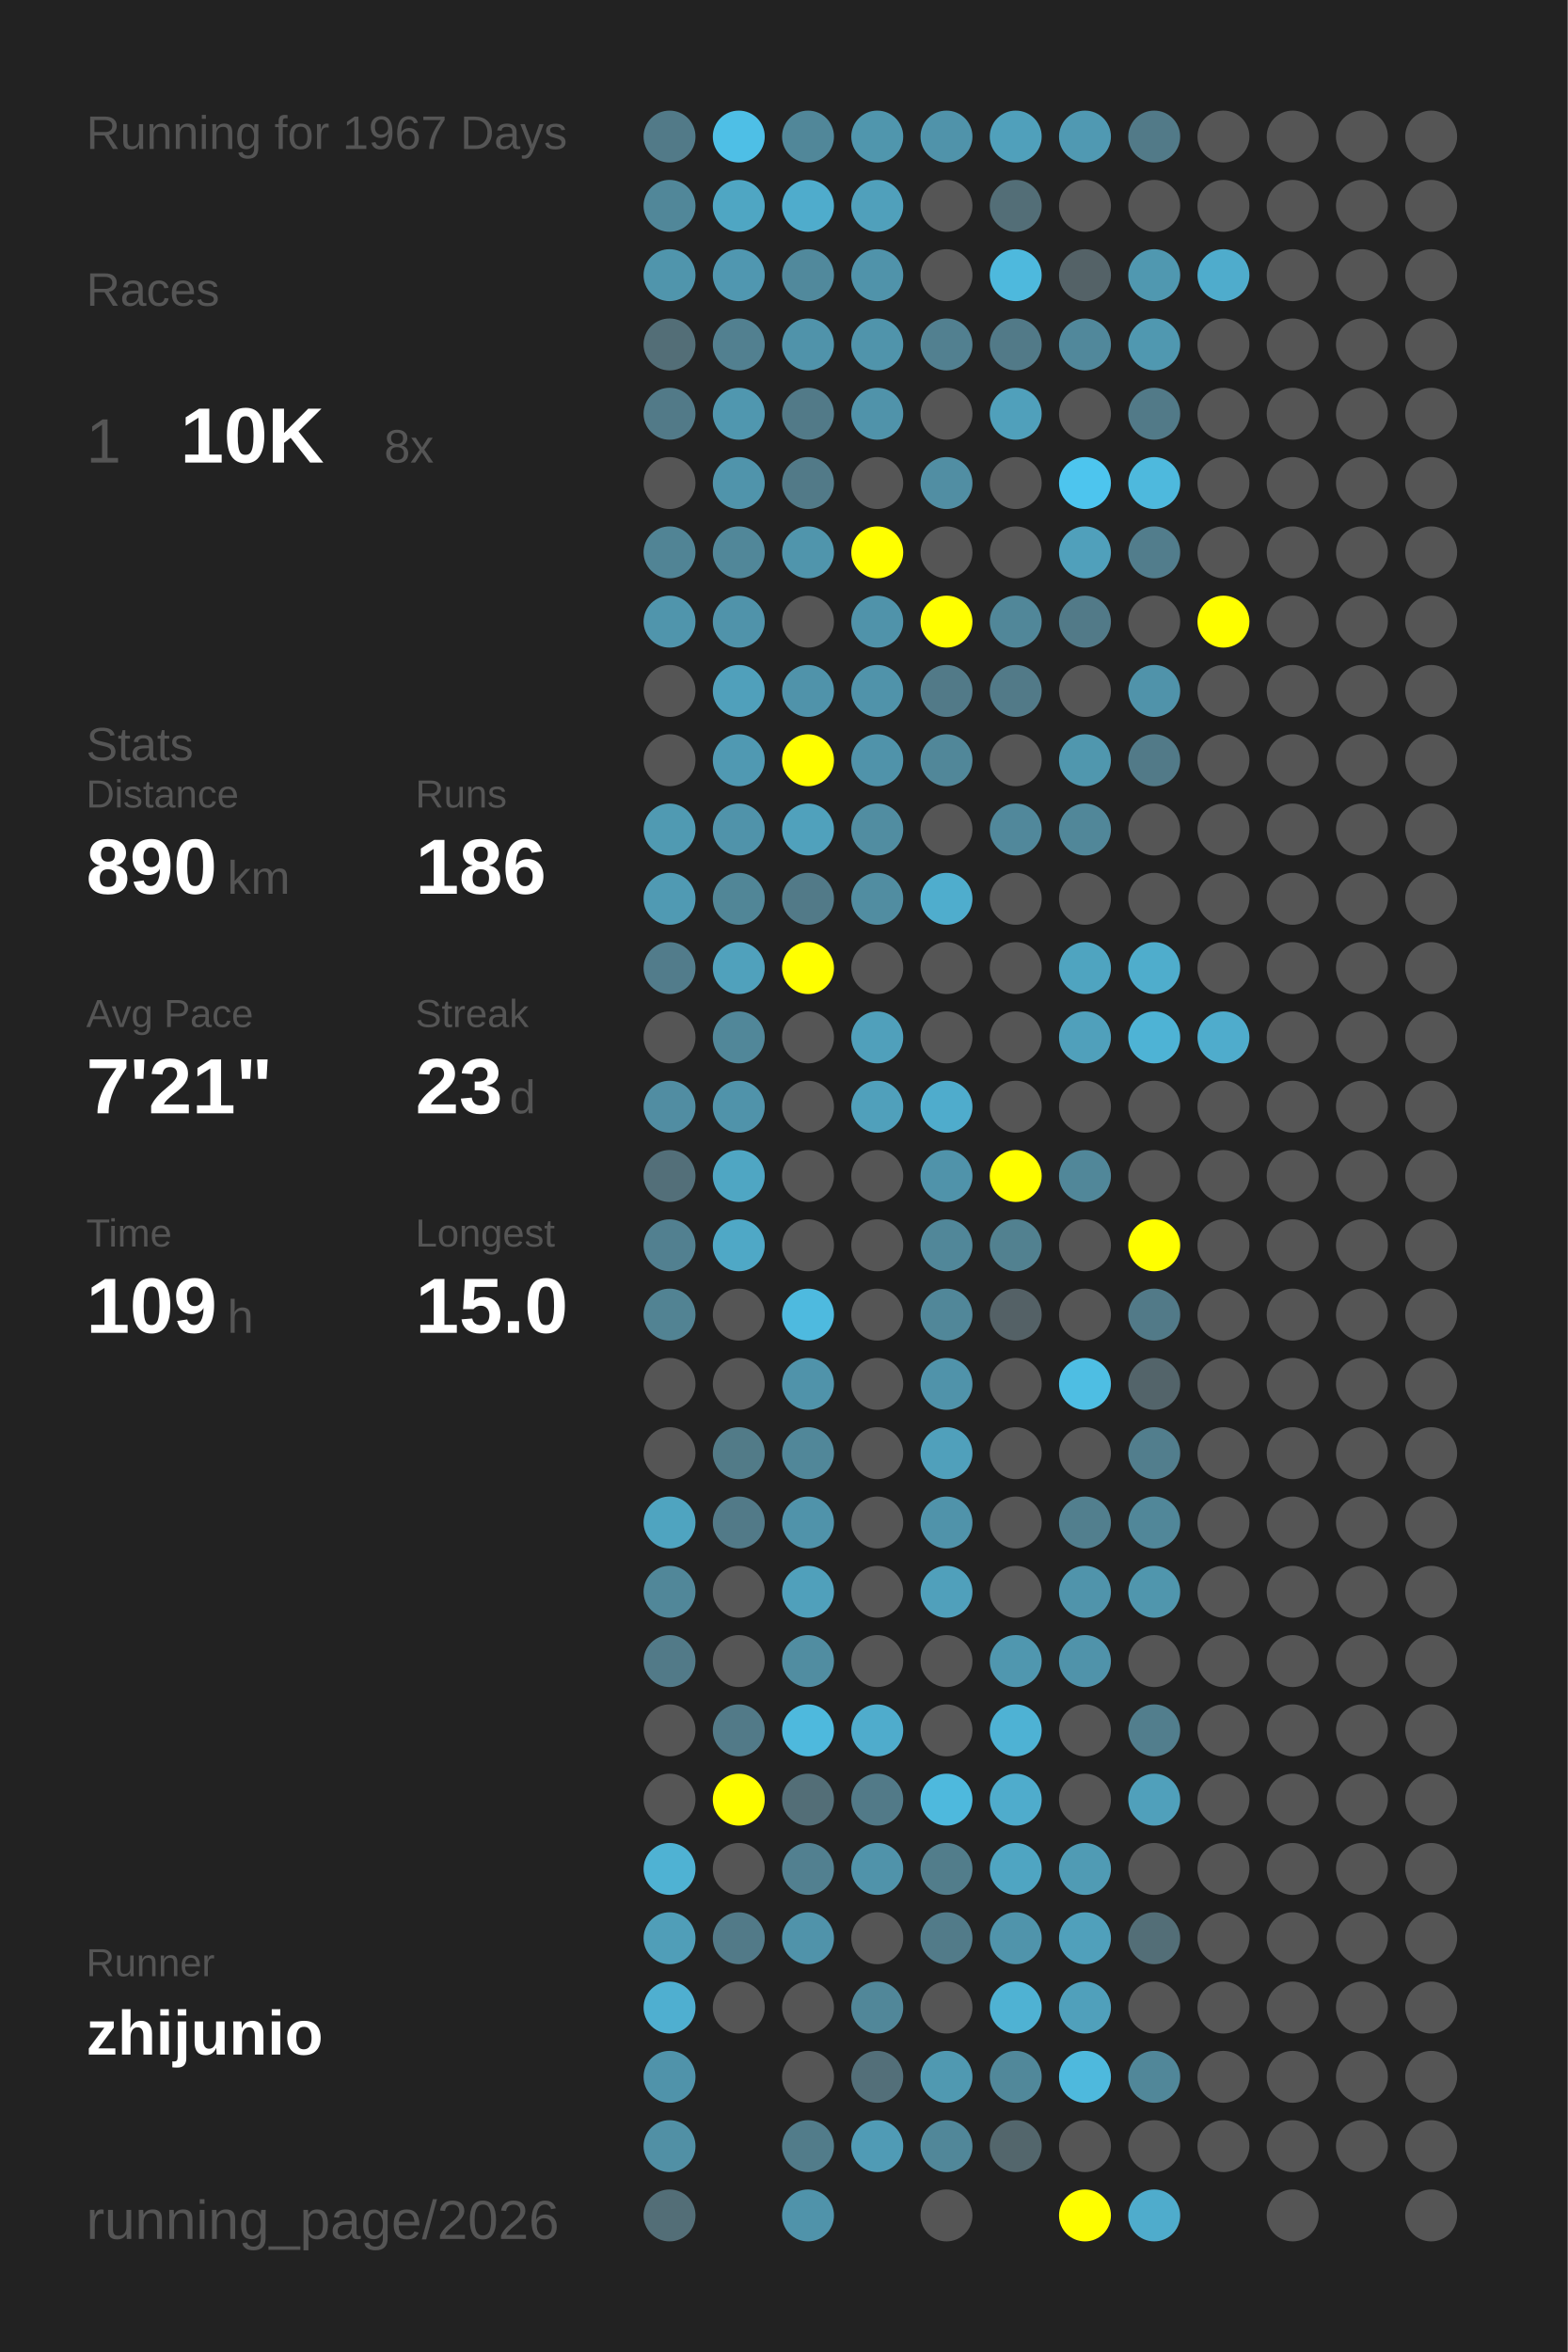
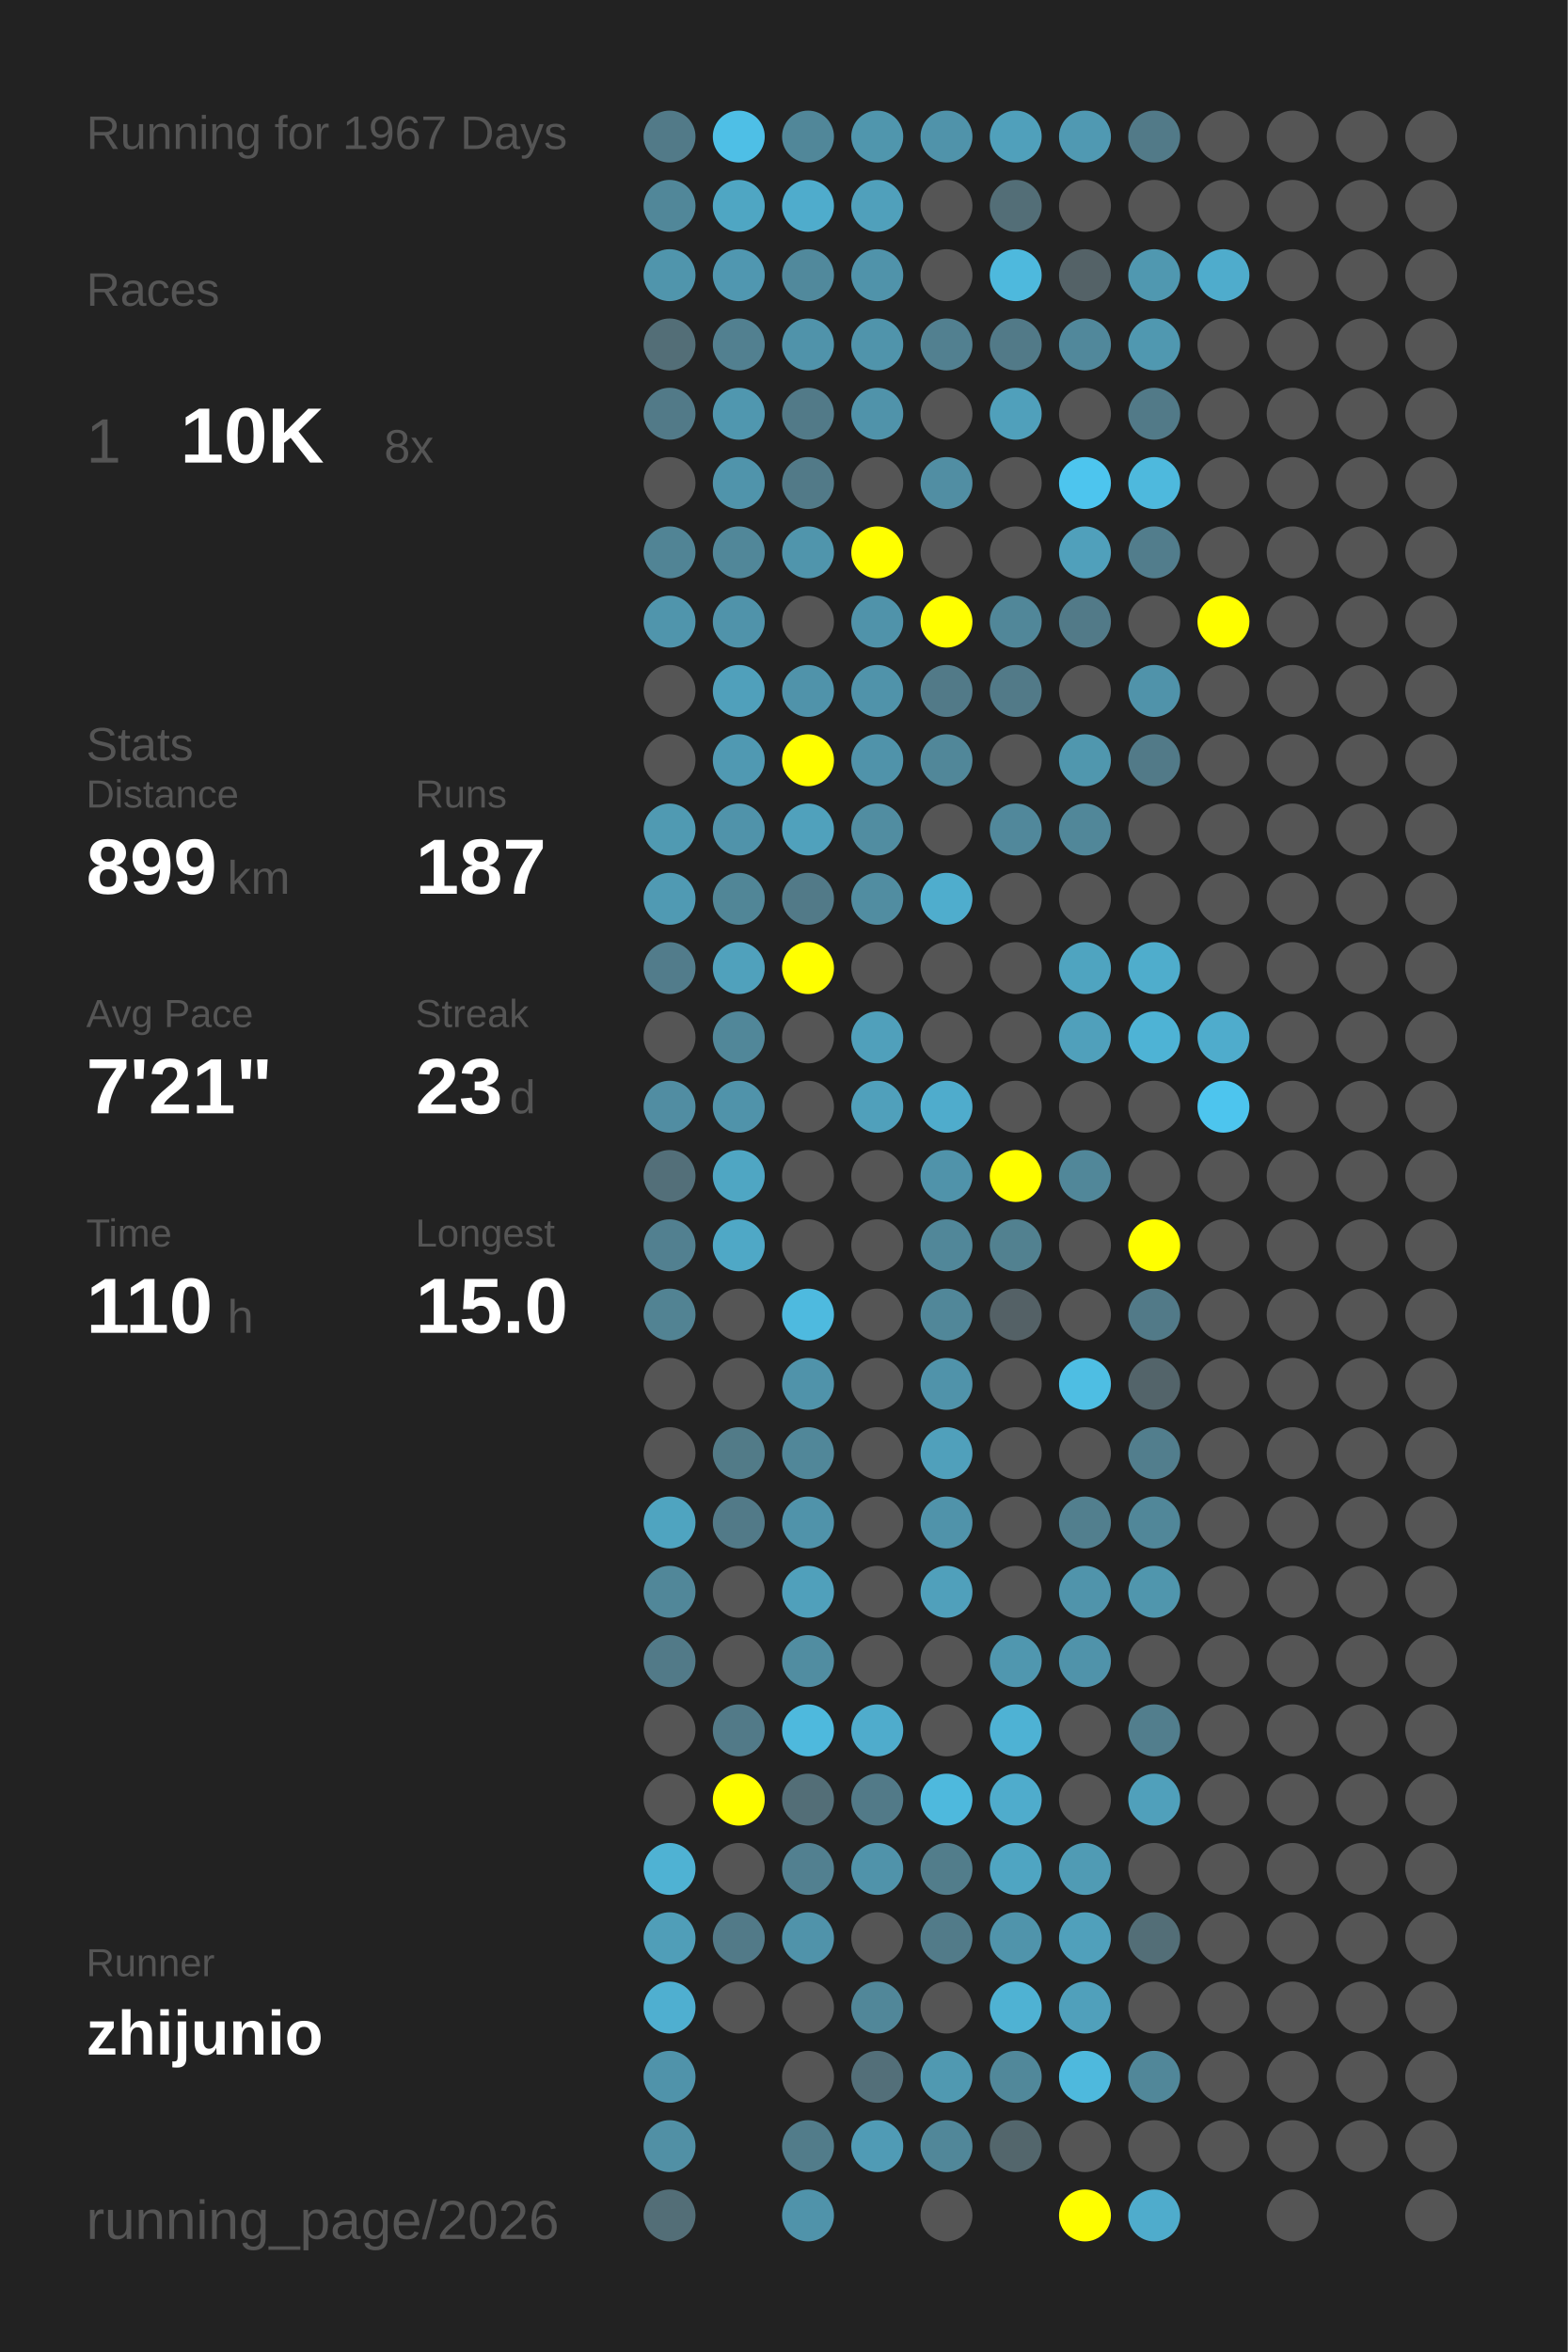
<svg xmlns="http://www.w3.org/2000/svg" baseProfile="full" height="300mm" version="1.1" viewBox="0,0,200,300" width="200mm">
  <defs />
  <rect fill="#222222" height="300" width="200" x="0" y="0" />
  <text fill="#555555" style="font-size:6px; font-family:Arial;" x="11" y="19">Running for 1967 Days</text>
  <text fill="#555555" style="font-size:6px; font-family:Arial;" x="11" y="39">Races</text>
  <text fill="#555555" style="font-size:8px; font-family:Arial;" x="11" y="59">1</text>
  <text fill="#FFFFFF" style="font-size:10px; font-family:Arial; font-weight:bold;" x="23" y="59">10K</text>
  <text fill="#555555" style="font-size:6px; font-family:Arial;" x="49" y="59">8x</text>
  <text fill="#555555" style="font-size:6px; font-family:Arial;" x="11" y="97">Stats</text>
  <text fill="#555555" style="font-size:5px; font-family:Arial;" x="11" y="103">Distance</text>
-   <text fill="#FFFFFF" style="font-size:10px; font-family:Arial; font-weight:bold;" x="11" y="114">890</text>
+   <text fill="#FFFFFF" style="font-size:10px; font-family:Arial; font-weight:bold;" x="11" y="114">899</text>
  <text fill="#555555" style="font-size:6px; font-family:Arial;" x="29" y="114">km</text>
  <text fill="#555555" style="font-size:5px; font-family:Arial;" x="53" y="103">Runs</text>
-   <text fill="#FFFFFF" style="font-size:10px; font-family:Arial; font-weight:bold;" x="53" y="114">186</text>
+   <text fill="#FFFFFF" style="font-size:10px; font-family:Arial; font-weight:bold;" x="53" y="114">187</text>
  <text fill="#555555" style="font-size:5px; font-family:Arial;" x="11" y="131">Avg Pace</text>
  <text fill="#FFFFFF" style="font-size:10px; font-family:Arial; font-weight:bold;" x="11" y="142">7'21"</text>
  <text fill="#555555" style="font-size:5px; font-family:Arial;" x="53" y="131">Streak</text>
  <text fill="#FFFFFF" style="font-size:10px; font-family:Arial; font-weight:bold;" x="53" y="142">23</text>
  <text fill="#555555" style="font-size:6px; font-family:Arial;" x="65" y="142">d</text>
  <text fill="#555555" style="font-size:5px; font-family:Arial;" x="11" y="159">Time</text>
-   <text fill="#FFFFFF" style="font-size:10px; font-family:Arial; font-weight:bold;" x="11" y="170">109</text>
+   <text fill="#FFFFFF" style="font-size:10px; font-family:Arial; font-weight:bold;" x="11" y="170">110</text>
  <text fill="#555555" style="font-size:6px; font-family:Arial;" x="29" y="170">h</text>
  <text fill="#555555" style="font-size:5px; font-family:Arial;" x="53" y="159">Longest</text>
  <text fill="#FFFFFF" style="font-size:10px; font-family:Arial; font-weight:bold;" x="53" y="170">15.0</text>
  <text fill="#555555" style="font-size:5px; font-family:Arial;" x="11" y="252.065">Runner</text>
  <text fill="#FFFFFF" style="font-size:8px; font-family:Arial; font-weight:bold;" x="11" y="262.065">zhijunio</text>
  <text fill="#555555" style="font-size:7px; font-family:Arial;" x="11" y="285.581">running_page/2026</text>
  <circle cx="85.417" cy="17.419" fill="#527a88" r="3.312" />
  <circle cx="85.417" cy="26.258" fill="#518799" r="3.312" />
  <circle cx="85.417" cy="35.097" fill="#5095ac" r="3.312" />
  <circle cx="85.417" cy="43.935" fill="#536e77" r="3.312" />
  <circle cx="85.417" cy="52.774" fill="#527a88" r="3.312" />
  <circle cx="85.417" cy="61.613" fill="#555555" r="3.312" />
  <circle cx="85.417" cy="70.452" fill="#518495" r="3.312" />
  <circle cx="85.417" cy="79.29" fill="#5095ac" r="3.312" />
  <circle cx="85.417" cy="88.129" fill="#555555" r="3.312" />
  <circle cx="85.417" cy="96.968" fill="#555555" r="3.312" />
  <circle cx="85.417" cy="105.806" fill="#509ab2" r="3.312" />
  <circle cx="85.417" cy="114.645" fill="#509ab3" r="3.312" />
  <circle cx="85.417" cy="123.484" fill="#527c8b" r="3.312" />
  <circle cx="85.417" cy="132.323" fill="#555555" r="3.312" />
  <circle cx="85.417" cy="141.161" fill="#518da2" r="3.312" />
  <circle cx="85.417" cy="150" fill="#536f79" r="3.312" />
  <circle cx="85.417" cy="158.839" fill="#528090" r="3.312" />
  <circle cx="85.417" cy="167.677" fill="#528393" r="3.312" />
  <circle cx="85.417" cy="176.516" fill="#555555" r="3.312" />
  <circle cx="85.417" cy="185.355" fill="#555555" r="3.312" />
  <circle cx="85.417" cy="194.194" fill="#4fa4c0" r="3.312" />
  <circle cx="85.417" cy="203.032" fill="#518799" r="3.312" />
  <circle cx="85.417" cy="211.871" fill="#527a88" r="3.312" />
  <circle cx="85.417" cy="220.71" fill="#555555" r="3.312" />
  <circle cx="85.417" cy="229.548" fill="#555555" r="3.312" />
  <circle cx="85.417" cy="238.387" fill="#4fb2d3" r="3.312" />
  <circle cx="85.417" cy="247.226" fill="#509eb8" r="3.312" />
  <circle cx="85.417" cy="256.065" fill="#4fafd0" r="3.312" />
  <circle cx="85.417" cy="264.903" fill="#5093aa" r="3.312" />
  <circle cx="85.417" cy="273.742" fill="#5190a5" r="3.312" />
  <circle cx="85.417" cy="282.581" fill="#536e77" r="3.312" />
  <circle cx="94.25" cy="17.419" fill="#4ebfe6" r="3.312" />
  <circle cx="94.25" cy="26.258" fill="#4fa6c3" r="3.312" />
  <circle cx="94.25" cy="35.097" fill="#5097b0" r="3.312" />
  <circle cx="94.25" cy="43.935" fill="#528090" r="3.312" />
  <circle cx="94.25" cy="52.774" fill="#5097af" r="3.312" />
  <circle cx="94.25" cy="61.613" fill="#5094ab" r="3.312" />
  <circle cx="94.25" cy="70.452" fill="#518799" r="3.312" />
  <circle cx="94.25" cy="79.29" fill="#5093aa" r="3.312" />
  <circle cx="94.25" cy="88.129" fill="#50a0bb" r="3.312" />
  <circle cx="94.25" cy="96.968" fill="#5099b2" r="3.312" />
  <circle cx="94.25" cy="105.806" fill="#5093aa" r="3.312" />
  <circle cx="94.25" cy="114.645" fill="#518697" r="3.312" />
  <circle cx="94.25" cy="123.484" fill="#50a1bc" r="3.312" />
  <circle cx="94.25" cy="132.323" fill="#518799" r="3.312" />
  <circle cx="94.25" cy="141.161" fill="#5093aa" r="3.312" />
  <circle cx="94.25" cy="150" fill="#4fa6c3" r="3.312" />
  <circle cx="94.25" cy="158.839" fill="#4fa8c6" r="3.312" />
  <circle cx="94.25" cy="167.677" fill="#555555" r="3.312" />
  <circle cx="94.25" cy="176.516" fill="#555555" r="3.312" />
  <circle cx="94.25" cy="185.355" fill="#527b88" r="3.312" />
  <circle cx="94.25" cy="194.194" fill="#527a88" r="3.312" />
  <circle cx="94.25" cy="203.032" fill="#555555" r="3.312" />
  <circle cx="94.25" cy="211.871" fill="#555555" r="3.312" />
  <circle cx="94.25" cy="220.71" fill="#527a88" r="3.312" />
  <circle cx="94.25" cy="229.548" fill="#FFFF00" r="3.312" />
  <circle cx="94.25" cy="238.387" fill="#555555" r="3.312" />
  <circle cx="94.25" cy="247.226" fill="#527a88" r="3.312" />
  <circle cx="94.25" cy="256.065" fill="#555555" r="3.312" />
  <circle cx="103.083" cy="17.419" fill="#518799" r="3.312" />
  <circle cx="103.083" cy="26.258" fill="#4faccc" r="3.312" />
  <circle cx="103.083" cy="35.097" fill="#51899c" r="3.312" />
  <circle cx="103.083" cy="43.935" fill="#5093aa" r="3.312" />
  <circle cx="103.083" cy="52.774" fill="#527a88" r="3.312" />
  <circle cx="103.083" cy="61.613" fill="#527a88" r="3.312" />
  <circle cx="103.083" cy="70.452" fill="#5095ac" r="3.312" />
  <circle cx="103.083" cy="79.29" fill="#555555" r="3.312" />
  <circle cx="103.083" cy="88.129" fill="#5093aa" r="3.312" />
  <circle cx="103.083" cy="96.968" fill="#FFFF00" r="3.312" />
  <circle cx="103.083" cy="105.806" fill="#50a1bc" r="3.312" />
  <circle cx="103.083" cy="114.645" fill="#527a88" r="3.312" />
  <circle cx="103.083" cy="123.484" fill="#FFFF00" r="3.312" />
  <circle cx="103.083" cy="132.323" fill="#555555" r="3.312" />
  <circle cx="103.083" cy="141.161" fill="#555555" r="3.312" />
  <circle cx="103.083" cy="150" fill="#555555" r="3.312" />
  <circle cx="103.083" cy="158.839" fill="#555555" r="3.312" />
  <circle cx="103.083" cy="167.677" fill="#4ebadf" r="3.312" />
  <circle cx="103.083" cy="176.516" fill="#5093aa" r="3.312" />
  <circle cx="103.083" cy="185.355" fill="#518799" r="3.312" />
  <circle cx="103.083" cy="194.194" fill="#5093aa" r="3.312" />
  <circle cx="103.083" cy="203.032" fill="#50a0bb" r="3.312" />
  <circle cx="103.083" cy="211.871" fill="#518da1" r="3.312" />
  <circle cx="103.083" cy="220.71" fill="#4eb9dd" r="3.312" />
  <circle cx="103.083" cy="229.548" fill="#536e77" r="3.312" />
  <circle cx="103.083" cy="238.387" fill="#528090" r="3.312" />
  <circle cx="103.083" cy="247.226" fill="#5093aa" r="3.312" />
  <circle cx="103.083" cy="256.065" fill="#555555" r="3.312" />
  <circle cx="103.083" cy="264.903" fill="#555555" r="3.312" />
  <circle cx="103.083" cy="273.742" fill="#527c8a" r="3.312" />
  <circle cx="103.083" cy="282.581" fill="#5093aa" r="3.312" />
  <circle cx="111.917" cy="17.419" fill="#5096ad" r="3.312" />
  <circle cx="111.917" cy="26.258" fill="#50a0bb" r="3.312" />
  <circle cx="111.917" cy="35.097" fill="#5093aa" r="3.312" />
  <circle cx="111.917" cy="43.935" fill="#5094ab" r="3.312" />
  <circle cx="111.917" cy="52.774" fill="#5093aa" r="3.312" />
  <circle cx="111.917" cy="61.613" fill="#555555" r="3.312" />
  <circle cx="111.917" cy="70.452" fill="#FFFF00" r="3.312" />
  <circle cx="111.917" cy="79.29" fill="#5093aa" r="3.312" />
  <circle cx="111.917" cy="88.129" fill="#5093aa" r="3.312" />
  <circle cx="111.917" cy="96.968" fill="#5093aa" r="3.312" />
  <circle cx="111.917" cy="105.806" fill="#518da1" r="3.312" />
  <circle cx="111.917" cy="114.645" fill="#518da1" r="3.312" />
  <circle cx="111.917" cy="123.484" fill="#555555" r="3.312" />
  <circle cx="111.917" cy="132.323" fill="#50a0bb" r="3.312" />
  <circle cx="111.917" cy="141.161" fill="#50a0bb" r="3.312" />
  <circle cx="111.917" cy="150" fill="#555555" r="3.312" />
  <circle cx="111.917" cy="158.839" fill="#555555" r="3.312" />
  <circle cx="111.917" cy="167.677" fill="#555555" r="3.312" />
  <circle cx="111.917" cy="176.516" fill="#555555" r="3.312" />
  <circle cx="111.917" cy="185.355" fill="#555555" r="3.312" />
  <circle cx="111.917" cy="194.194" fill="#555555" r="3.312" />
  <circle cx="111.917" cy="203.032" fill="#555555" r="3.312" />
  <circle cx="111.917" cy="211.871" fill="#555555" r="3.312" />
  <circle cx="111.917" cy="220.71" fill="#4faccc" r="3.312" />
  <circle cx="111.917" cy="229.548" fill="#527a88" r="3.312" />
  <circle cx="111.917" cy="238.387" fill="#5093aa" r="3.312" />
  <circle cx="111.917" cy="247.226" fill="#555555" r="3.312" />
  <circle cx="111.917" cy="256.065" fill="#518799" r="3.312" />
  <circle cx="111.917" cy="264.903" fill="#536f79" r="3.312" />
  <circle cx="111.917" cy="273.742" fill="#509bb5" r="3.312" />
  <circle cx="120.75" cy="17.419" fill="#5093aa" r="3.312" />
  <circle cx="120.75" cy="26.258" fill="#555555" r="3.312" />
  <circle cx="120.75" cy="35.097" fill="#555555" r="3.312" />
  <circle cx="120.75" cy="43.935" fill="#528090" r="3.312" />
  <circle cx="120.75" cy="52.774" fill="#555555" r="3.312" />
  <circle cx="120.75" cy="61.613" fill="#518ea3" r="3.312" />
  <circle cx="120.75" cy="70.452" fill="#555555" r="3.312" />
  <circle cx="120.75" cy="79.29" fill="#FFFF00" r="3.312" />
  <circle cx="120.75" cy="88.129" fill="#527a88" r="3.312" />
  <circle cx="120.75" cy="96.968" fill="#518799" r="3.312" />
  <circle cx="120.75" cy="105.806" fill="#555555" r="3.312" />
  <circle cx="120.75" cy="114.645" fill="#4fadcd" r="3.312" />
  <circle cx="120.75" cy="123.484" fill="#555555" r="3.312" />
  <circle cx="120.75" cy="132.323" fill="#555555" r="3.312" />
  <circle cx="120.75" cy="141.161" fill="#4faccc" r="3.312" />
  <circle cx="120.75" cy="150" fill="#5093aa" r="3.312" />
  <circle cx="120.75" cy="158.839" fill="#518799" r="3.312" />
  <circle cx="120.75" cy="167.677" fill="#518799" r="3.312" />
  <circle cx="120.75" cy="176.516" fill="#5093aa" r="3.312" />
  <circle cx="120.75" cy="185.355" fill="#50a0bb" r="3.312" />
  <circle cx="120.75" cy="194.194" fill="#5093aa" r="3.312" />
  <circle cx="120.75" cy="203.032" fill="#50a0bb" r="3.312" />
  <circle cx="120.75" cy="211.871" fill="#555555" r="3.312" />
  <circle cx="120.75" cy="220.71" fill="#555555" r="3.312" />
  <circle cx="120.75" cy="229.548" fill="#4eb9dd" r="3.312" />
  <circle cx="120.75" cy="238.387" fill="#527d8b" r="3.312" />
  <circle cx="120.75" cy="247.226" fill="#527b89" r="3.312" />
  <circle cx="120.75" cy="256.065" fill="#555555" r="3.312" />
  <circle cx="120.75" cy="264.903" fill="#5099b1" r="3.312" />
  <circle cx="120.75" cy="273.742" fill="#518799" r="3.312" />
  <circle cx="120.75" cy="282.581" fill="#555555" r="3.312" />
  <circle cx="129.583" cy="17.419" fill="#50a0bb" r="3.312" />
  <circle cx="129.583" cy="26.258" fill="#536e77" r="3.312" />
  <circle cx="129.583" cy="35.097" fill="#4eb9dd" r="3.312" />
  <circle cx="129.583" cy="43.935" fill="#527a88" r="3.312" />
  <circle cx="129.583" cy="52.774" fill="#50a0bb" r="3.312" />
  <circle cx="129.583" cy="61.613" fill="#555555" r="3.312" />
  <circle cx="129.583" cy="70.452" fill="#555555" r="3.312" />
  <circle cx="129.583" cy="79.29" fill="#518799" r="3.312" />
  <circle cx="129.583" cy="88.129" fill="#527a88" r="3.312" />
  <circle cx="129.583" cy="96.968" fill="#555555" r="3.312" />
  <circle cx="129.583" cy="105.806" fill="#51889b" r="3.312" />
  <circle cx="129.583" cy="114.645" fill="#555555" r="3.312" />
  <circle cx="129.583" cy="123.484" fill="#555555" r="3.312" />
  <circle cx="129.583" cy="132.323" fill="#555555" r="3.312" />
  <circle cx="129.583" cy="141.161" fill="#555555" r="3.312" />
  <circle cx="129.583" cy="150" fill="#FFFF00" r="3.312" />
  <circle cx="129.583" cy="158.839" fill="#528190" r="3.312" />
  <circle cx="129.583" cy="167.677" fill="#546166" r="3.312" />
  <circle cx="129.583" cy="176.516" fill="#555555" r="3.312" />
  <circle cx="129.583" cy="185.355" fill="#555555" r="3.312" />
  <circle cx="129.583" cy="194.194" fill="#555555" r="3.312" />
  <circle cx="129.583" cy="203.032" fill="#555555" r="3.312" />
  <circle cx="129.583" cy="211.871" fill="#5097af" r="3.312" />
  <circle cx="129.583" cy="220.71" fill="#4eb2d4" r="3.312" />
  <circle cx="129.583" cy="229.548" fill="#4faccc" r="3.312" />
  <circle cx="129.583" cy="238.387" fill="#4fa5c2" r="3.312" />
  <circle cx="129.583" cy="247.226" fill="#5094ab" r="3.312" />
  <circle cx="129.583" cy="256.065" fill="#4fb2d3" r="3.312" />
  <circle cx="129.583" cy="264.903" fill="#51889a" r="3.312" />
  <circle cx="129.583" cy="273.742" fill="#53666c" r="3.312" />
  <circle cx="138.417" cy="17.419" fill="#5099b2" r="3.312" />
  <circle cx="138.417" cy="26.258" fill="#555555" r="3.312" />
  <circle cx="138.417" cy="35.097" fill="#546267" r="3.312" />
  <circle cx="138.417" cy="43.935" fill="#51889b" r="3.312" />
  <circle cx="138.417" cy="52.774" fill="#555555" r="3.312" />
  <circle cx="138.417" cy="61.613" fill="#4dc5ee" r="3.312" />
  <circle cx="138.417" cy="70.452" fill="#50a0bb" r="3.312" />
  <circle cx="138.417" cy="79.29" fill="#527a88" r="3.312" />
  <circle cx="138.417" cy="88.129" fill="#555555" r="3.312" />
  <circle cx="138.417" cy="96.968" fill="#5097ae" r="3.312" />
  <circle cx="138.417" cy="105.806" fill="#518799" r="3.312" />
  <circle cx="138.417" cy="114.645" fill="#555555" r="3.312" />
  <circle cx="138.417" cy="123.484" fill="#4fa4c0" r="3.312" />
  <circle cx="138.417" cy="132.323" fill="#50a0bb" r="3.312" />
  <circle cx="138.417" cy="141.161" fill="#555555" r="3.312" />
  <circle cx="138.417" cy="150" fill="#518799" r="3.312" />
  <circle cx="138.417" cy="158.839" fill="#555555" r="3.312" />
  <circle cx="138.417" cy="167.677" fill="#555555" r="3.312" />
  <circle cx="138.417" cy="176.516" fill="#4ebee3" r="3.312" />
  <circle cx="138.417" cy="185.355" fill="#555555" r="3.312" />
  <circle cx="138.417" cy="194.194" fill="#527f8e" r="3.312" />
  <circle cx="138.417" cy="203.032" fill="#5094ab" r="3.312" />
  <circle cx="138.417" cy="211.871" fill="#5093aa" r="3.312" />
  <circle cx="138.417" cy="220.71" fill="#555555" r="3.312" />
  <circle cx="138.417" cy="229.548" fill="#555555" r="3.312" />
  <circle cx="138.417" cy="238.387" fill="#509bb4" r="3.312" />
  <circle cx="138.417" cy="247.226" fill="#50a0bb" r="3.312" />
  <circle cx="138.417" cy="256.065" fill="#50a0bb" r="3.312" />
  <circle cx="138.417" cy="264.903" fill="#4eb9dd" r="3.312" />
  <circle cx="138.417" cy="273.742" fill="#555555" r="3.312" />
  <circle cx="138.417" cy="282.581" fill="#FFFF00" r="3.312" />
  <circle cx="147.25" cy="17.419" fill="#527a88" r="3.312" />
  <circle cx="147.25" cy="26.258" fill="#555555" r="3.312" />
  <circle cx="147.25" cy="35.097" fill="#5098b0" r="3.312" />
  <circle cx="147.25" cy="43.935" fill="#5098b0" r="3.312" />
  <circle cx="147.25" cy="52.774" fill="#527a88" r="3.312" />
  <circle cx="147.25" cy="61.613" fill="#4eb9dd" r="3.312" />
  <circle cx="147.25" cy="70.452" fill="#527d8c" r="3.312" />
  <circle cx="147.25" cy="79.29" fill="#555555" r="3.312" />
  <circle cx="147.25" cy="88.129" fill="#5093aa" r="3.312" />
  <circle cx="147.25" cy="96.968" fill="#527a88" r="3.312" />
  <circle cx="147.25" cy="105.806" fill="#555555" r="3.312" />
  <circle cx="147.25" cy="114.645" fill="#555555" r="3.312" />
  <circle cx="147.25" cy="123.484" fill="#4fadcc" r="3.312" />
  <circle cx="147.25" cy="132.323" fill="#4eb3d5" r="3.312" />
  <circle cx="147.25" cy="141.161" fill="#555555" r="3.312" />
  <circle cx="147.25" cy="150" fill="#555555" r="3.312" />
  <circle cx="147.25" cy="158.839" fill="#FFFF00" r="3.312" />
  <circle cx="147.25" cy="167.677" fill="#527a88" r="3.312" />
  <circle cx="147.25" cy="176.516" fill="#53646a" r="3.312" />
  <circle cx="147.25" cy="185.355" fill="#527e8d" r="3.312" />
  <circle cx="147.25" cy="194.194" fill="#518799" r="3.312" />
  <circle cx="147.25" cy="203.032" fill="#5096ad" r="3.312" />
  <circle cx="147.25" cy="211.871" fill="#555555" r="3.312" />
  <circle cx="147.25" cy="220.71" fill="#527e8d" r="3.312" />
  <circle cx="147.25" cy="229.548" fill="#50a0bb" r="3.312" />
  <circle cx="147.25" cy="238.387" fill="#555555" r="3.312" />
  <circle cx="147.25" cy="247.226" fill="#536e77" r="3.312" />
  <circle cx="147.25" cy="256.065" fill="#555555" r="3.312" />
  <circle cx="147.25" cy="264.903" fill="#518799" r="3.312" />
  <circle cx="147.25" cy="273.742" fill="#555555" r="3.312" />
  <circle cx="147.25" cy="282.581" fill="#4faccc" r="3.312" />
  <circle cx="156.083" cy="17.419" fill="#555555" r="3.312" />
  <circle cx="156.083" cy="26.258" fill="#555555" r="3.312" />
  <circle cx="156.083" cy="35.097" fill="#4faccc" r="3.312" />
  <circle cx="156.083" cy="43.935" fill="#555555" r="3.312" />
  <circle cx="156.083" cy="52.774" fill="#555555" r="3.312" />
  <circle cx="156.083" cy="61.613" fill="#555555" r="3.312" />
  <circle cx="156.083" cy="70.452" fill="#555555" r="3.312" />
  <circle cx="156.083" cy="79.29" fill="#FFFF00" r="3.312" />
  <circle cx="156.083" cy="88.129" fill="#555555" r="3.312" />
  <circle cx="156.083" cy="96.968" fill="#555555" r="3.312" />
  <circle cx="156.083" cy="105.806" fill="#555555" r="3.312" />
  <circle cx="156.083" cy="114.645" fill="#555555" r="3.312" />
  <circle cx="156.083" cy="123.484" fill="#555555" r="3.312" />
  <circle cx="156.083" cy="132.323" fill="#4faccc" r="3.312" />
-   <circle cx="156.083" cy="141.161" fill="#555555" r="3.312" />
+   <circle cx="156.083" cy="141.161" fill="#4dc5ee" r="3.312" />
  <circle cx="156.083" cy="150" fill="#555555" r="3.312" />
  <circle cx="156.083" cy="158.839" fill="#555555" r="3.312" />
  <circle cx="156.083" cy="167.677" fill="#555555" r="3.312" />
  <circle cx="156.083" cy="176.516" fill="#555555" r="3.312" />
  <circle cx="156.083" cy="185.355" fill="#555555" r="3.312" />
  <circle cx="156.083" cy="194.194" fill="#555555" r="3.312" />
  <circle cx="156.083" cy="203.032" fill="#555555" r="3.312" />
  <circle cx="156.083" cy="211.871" fill="#555555" r="3.312" />
  <circle cx="156.083" cy="220.71" fill="#555555" r="3.312" />
  <circle cx="156.083" cy="229.548" fill="#555555" r="3.312" />
  <circle cx="156.083" cy="238.387" fill="#555555" r="3.312" />
  <circle cx="156.083" cy="247.226" fill="#555555" r="3.312" />
  <circle cx="156.083" cy="256.065" fill="#555555" r="3.312" />
  <circle cx="156.083" cy="264.903" fill="#555555" r="3.312" />
  <circle cx="156.083" cy="273.742" fill="#555555" r="3.312" />
  <circle cx="164.917" cy="17.419" fill="#555555" r="3.312" />
  <circle cx="164.917" cy="26.258" fill="#555555" r="3.312" />
  <circle cx="164.917" cy="35.097" fill="#555555" r="3.312" />
  <circle cx="164.917" cy="43.935" fill="#555555" r="3.312" />
  <circle cx="164.917" cy="52.774" fill="#555555" r="3.312" />
  <circle cx="164.917" cy="61.613" fill="#555555" r="3.312" />
  <circle cx="164.917" cy="70.452" fill="#555555" r="3.312" />
  <circle cx="164.917" cy="79.29" fill="#555555" r="3.312" />
  <circle cx="164.917" cy="88.129" fill="#555555" r="3.312" />
  <circle cx="164.917" cy="96.968" fill="#555555" r="3.312" />
  <circle cx="164.917" cy="105.806" fill="#555555" r="3.312" />
  <circle cx="164.917" cy="114.645" fill="#555555" r="3.312" />
  <circle cx="164.917" cy="123.484" fill="#555555" r="3.312" />
  <circle cx="164.917" cy="132.323" fill="#555555" r="3.312" />
  <circle cx="164.917" cy="141.161" fill="#555555" r="3.312" />
  <circle cx="164.917" cy="150" fill="#555555" r="3.312" />
  <circle cx="164.917" cy="158.839" fill="#555555" r="3.312" />
  <circle cx="164.917" cy="167.677" fill="#555555" r="3.312" />
  <circle cx="164.917" cy="176.516" fill="#555555" r="3.312" />
  <circle cx="164.917" cy="185.355" fill="#555555" r="3.312" />
  <circle cx="164.917" cy="194.194" fill="#555555" r="3.312" />
  <circle cx="164.917" cy="203.032" fill="#555555" r="3.312" />
  <circle cx="164.917" cy="211.871" fill="#555555" r="3.312" />
  <circle cx="164.917" cy="220.71" fill="#555555" r="3.312" />
  <circle cx="164.917" cy="229.548" fill="#555555" r="3.312" />
  <circle cx="164.917" cy="238.387" fill="#555555" r="3.312" />
  <circle cx="164.917" cy="247.226" fill="#555555" r="3.312" />
  <circle cx="164.917" cy="256.065" fill="#555555" r="3.312" />
  <circle cx="164.917" cy="264.903" fill="#555555" r="3.312" />
  <circle cx="164.917" cy="273.742" fill="#555555" r="3.312" />
  <circle cx="164.917" cy="282.581" fill="#555555" r="3.312" />
  <circle cx="173.75" cy="17.419" fill="#555555" r="3.312" />
  <circle cx="173.75" cy="26.258" fill="#555555" r="3.312" />
  <circle cx="173.75" cy="35.097" fill="#555555" r="3.312" />
  <circle cx="173.75" cy="43.935" fill="#555555" r="3.312" />
  <circle cx="173.75" cy="52.774" fill="#555555" r="3.312" />
  <circle cx="173.75" cy="61.613" fill="#555555" r="3.312" />
  <circle cx="173.75" cy="70.452" fill="#555555" r="3.312" />
  <circle cx="173.75" cy="79.29" fill="#555555" r="3.312" />
  <circle cx="173.75" cy="88.129" fill="#555555" r="3.312" />
  <circle cx="173.75" cy="96.968" fill="#555555" r="3.312" />
  <circle cx="173.75" cy="105.806" fill="#555555" r="3.312" />
  <circle cx="173.75" cy="114.645" fill="#555555" r="3.312" />
  <circle cx="173.75" cy="123.484" fill="#555555" r="3.312" />
  <circle cx="173.75" cy="132.323" fill="#555555" r="3.312" />
  <circle cx="173.75" cy="141.161" fill="#555555" r="3.312" />
  <circle cx="173.75" cy="150" fill="#555555" r="3.312" />
  <circle cx="173.75" cy="158.839" fill="#555555" r="3.312" />
  <circle cx="173.75" cy="167.677" fill="#555555" r="3.312" />
  <circle cx="173.75" cy="176.516" fill="#555555" r="3.312" />
  <circle cx="173.75" cy="185.355" fill="#555555" r="3.312" />
  <circle cx="173.75" cy="194.194" fill="#555555" r="3.312" />
  <circle cx="173.75" cy="203.032" fill="#555555" r="3.312" />
  <circle cx="173.75" cy="211.871" fill="#555555" r="3.312" />
  <circle cx="173.75" cy="220.71" fill="#555555" r="3.312" />
  <circle cx="173.75" cy="229.548" fill="#555555" r="3.312" />
  <circle cx="173.75" cy="238.387" fill="#555555" r="3.312" />
  <circle cx="173.75" cy="247.226" fill="#555555" r="3.312" />
  <circle cx="173.75" cy="256.065" fill="#555555" r="3.312" />
  <circle cx="173.75" cy="264.903" fill="#555555" r="3.312" />
  <circle cx="173.75" cy="273.742" fill="#555555" r="3.312" />
  <circle cx="182.583" cy="17.419" fill="#555555" r="3.312" />
  <circle cx="182.583" cy="26.258" fill="#555555" r="3.312" />
  <circle cx="182.583" cy="35.097" fill="#555555" r="3.312" />
  <circle cx="182.583" cy="43.935" fill="#555555" r="3.312" />
  <circle cx="182.583" cy="52.774" fill="#555555" r="3.312" />
  <circle cx="182.583" cy="61.613" fill="#555555" r="3.312" />
  <circle cx="182.583" cy="70.452" fill="#555555" r="3.312" />
  <circle cx="182.583" cy="79.29" fill="#555555" r="3.312" />
  <circle cx="182.583" cy="88.129" fill="#555555" r="3.312" />
  <circle cx="182.583" cy="96.968" fill="#555555" r="3.312" />
  <circle cx="182.583" cy="105.806" fill="#555555" r="3.312" />
  <circle cx="182.583" cy="114.645" fill="#555555" r="3.312" />
  <circle cx="182.583" cy="123.484" fill="#555555" r="3.312" />
  <circle cx="182.583" cy="132.323" fill="#555555" r="3.312" />
  <circle cx="182.583" cy="141.161" fill="#555555" r="3.312" />
  <circle cx="182.583" cy="150" fill="#555555" r="3.312" />
  <circle cx="182.583" cy="158.839" fill="#555555" r="3.312" />
  <circle cx="182.583" cy="167.677" fill="#555555" r="3.312" />
  <circle cx="182.583" cy="176.516" fill="#555555" r="3.312" />
  <circle cx="182.583" cy="185.355" fill="#555555" r="3.312" />
  <circle cx="182.583" cy="194.194" fill="#555555" r="3.312" />
  <circle cx="182.583" cy="203.032" fill="#555555" r="3.312" />
  <circle cx="182.583" cy="211.871" fill="#555555" r="3.312" />
  <circle cx="182.583" cy="220.71" fill="#555555" r="3.312" />
  <circle cx="182.583" cy="229.548" fill="#555555" r="3.312" />
  <circle cx="182.583" cy="238.387" fill="#555555" r="3.312" />
  <circle cx="182.583" cy="247.226" fill="#555555" r="3.312" />
  <circle cx="182.583" cy="256.065" fill="#555555" r="3.312" />
  <circle cx="182.583" cy="264.903" fill="#555555" r="3.312" />
  <circle cx="182.583" cy="273.742" fill="#555555" r="3.312" />
  <circle cx="182.583" cy="282.581" fill="#555555" r="3.312" />
</svg>
